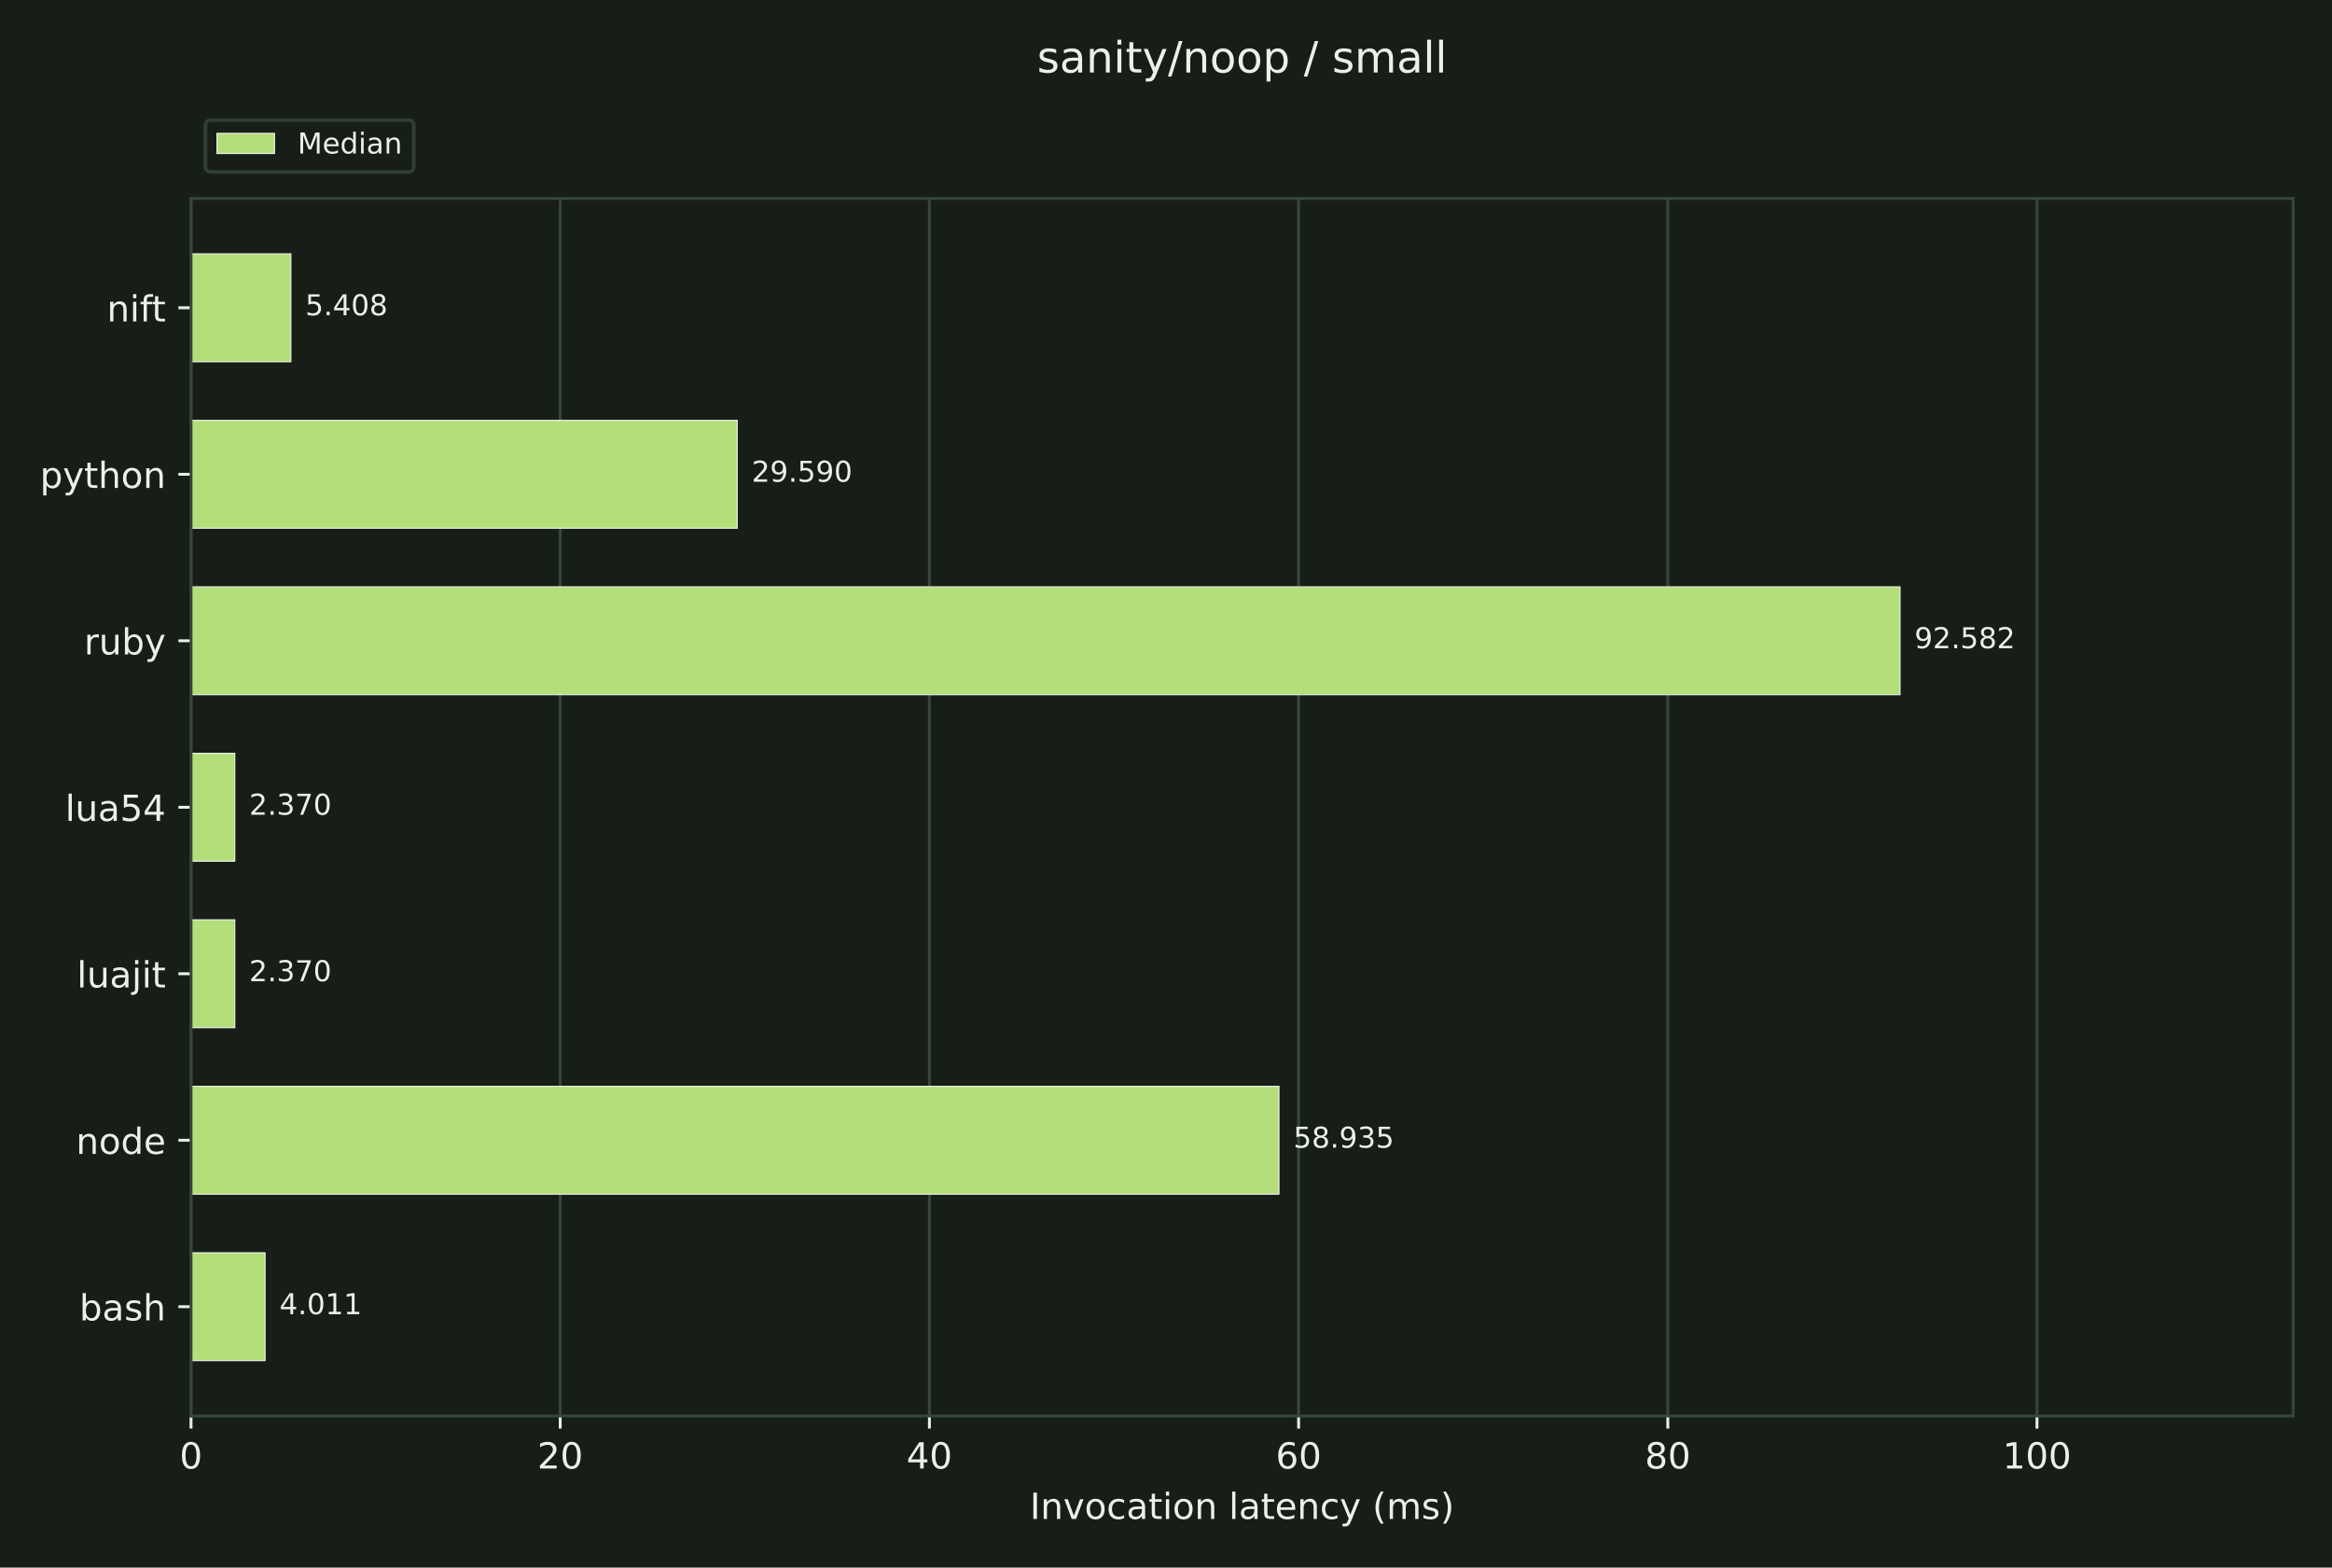
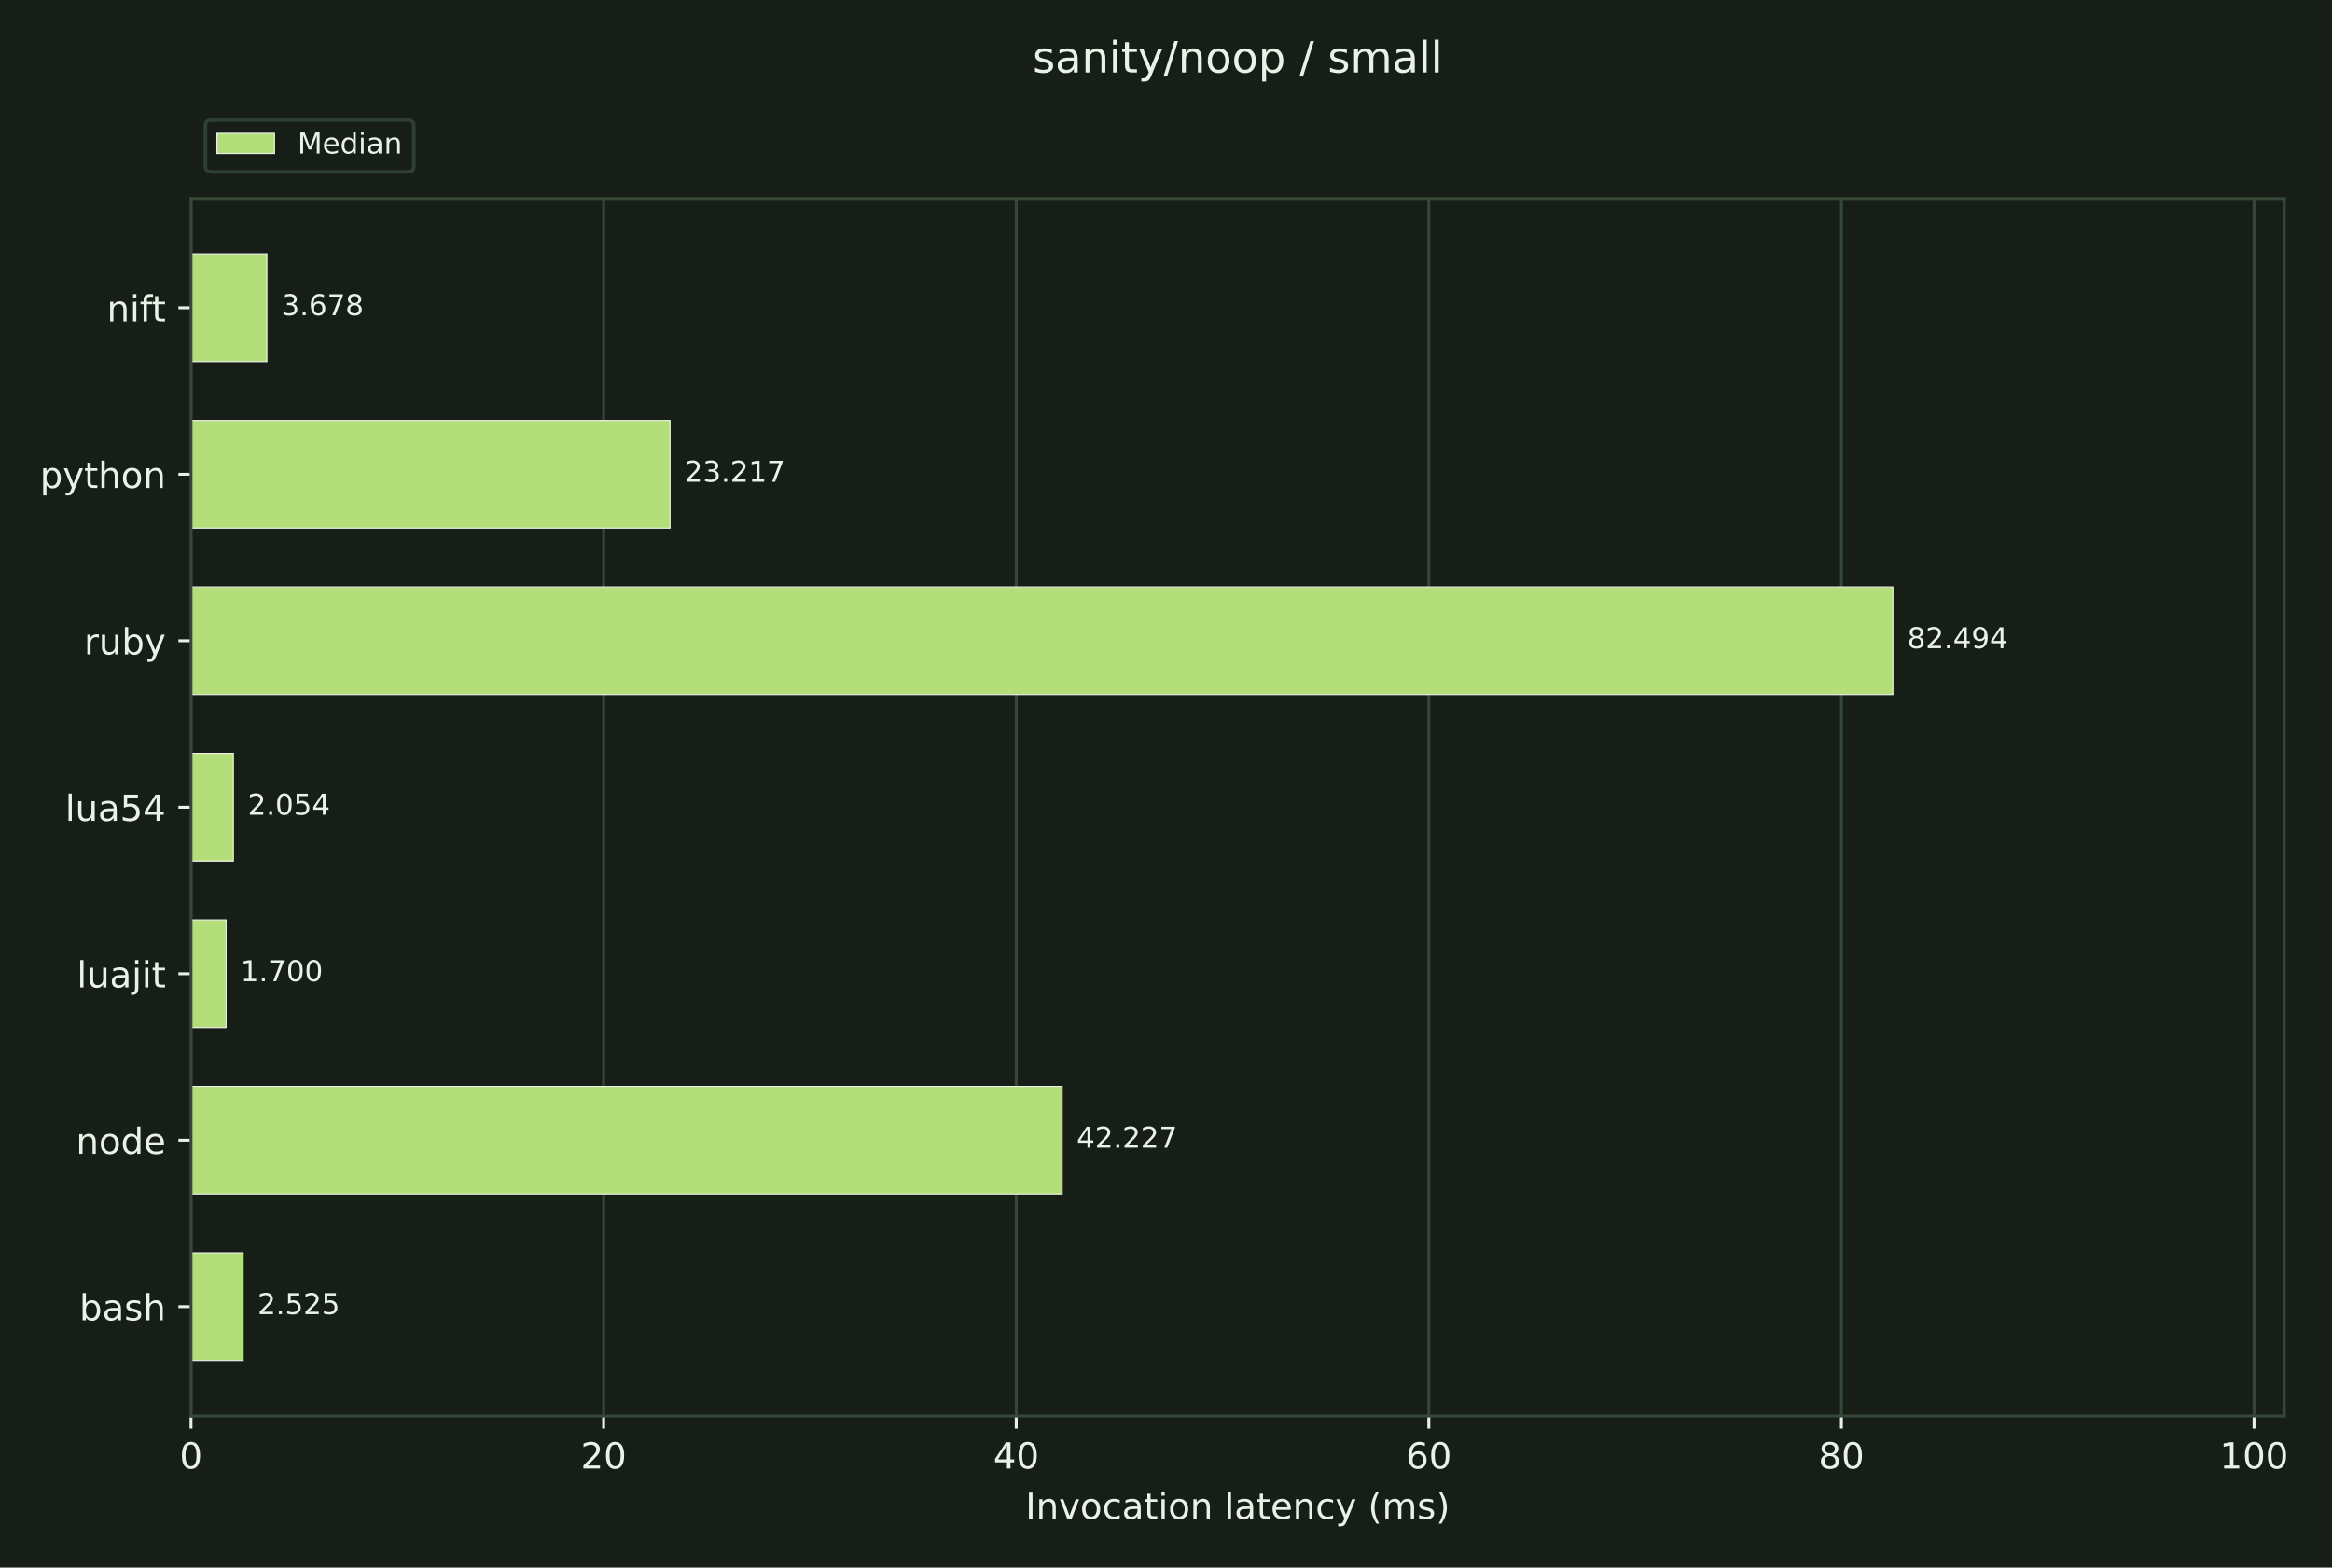
<svg xmlns="http://www.w3.org/2000/svg" xmlns:xlink="http://www.w3.org/1999/xlink" width="648pt" height="435.6pt" viewBox="0 0 648 435.6" version="1.1">
  <defs>
    <style type="text/css">*{stroke-linejoin: round; stroke-linecap: butt}</style>
  </defs>
  <g id="figure_1">
    <g id="patch_1">
      <path d="M 0 435.6  L 648 435.6  L 648 0  L 0 0  z " style="fill: #171e18" />
    </g>
    <g id="axes_1">
      <g id="patch_2">
-         <path d="M 53.08 393.478  L 637.2 393.478  L 637.2 55.16  L 53.08 55.16  z " style="fill: #171e18" />
+         <path d="M 53.08 393.478  L 634.743 393.478  L 634.743 55.16  L 53.08 55.16  z " style="fill: #171e18" />
      </g>
      <g id="matplotlib.axis_1">
        <g id="xtick_1">
          <g id="line2d_1">
-             <path d="M 53.08 393.478  L 53.08 55.16  " clip-path="url(#p9aeb8b6a1a)" style="fill: none; stroke: #354737; stroke-width: 0.8; stroke-linecap: square" />
+             <path d="M 53.08 393.478  L 53.08 55.16  " clip-path="url(#p015a6cfce6)" style="fill: none; stroke: #354737; stroke-width: 0.8; stroke-linecap: square" />
          </g>
          <g id="line2d_2">
            <defs>
              <path id="m59518d439b" d="M 0 0  L 0 3.5  " style="stroke: #eaf2e8; stroke-width: 0.8" />
            </defs>
            <g>
              <use xlink:href="#m59518d439b" x="53.08" y="393.478" style="fill: #eaf2e8; stroke: #eaf2e8; stroke-width: 0.8" />
            </g>
          </g>
          <g id="text_1">
            <text style="font-size: 10px; font-family: 'DejaVu Sans'; text-anchor: middle; fill: #eaf2e8" x="53.08" y="408.075" transform="rotate(-0 53.08 408.0753)">0</text>
          </g>
        </g>
        <g id="xtick_2">
          <g id="line2d_3">
-             <path d="M 155.669 393.478  L 155.669 55.16  " clip-path="url(#p9aeb8b6a1a)" style="fill: none; stroke: #354737; stroke-width: 0.8; stroke-linecap: square" />
+             <path d="M 167.73 393.478  L 167.73 55.16  " clip-path="url(#p015a6cfce6)" style="fill: none; stroke: #354737; stroke-width: 0.8; stroke-linecap: square" />
          </g>
          <g id="line2d_4">
            <g>
-               <use xlink:href="#m59518d439b" x="155.669" y="393.478" style="fill: #eaf2e8; stroke: #eaf2e8; stroke-width: 0.8" />
+               <use xlink:href="#m59518d439b" x="167.73" y="393.478" style="fill: #eaf2e8; stroke: #eaf2e8; stroke-width: 0.8" />
            </g>
          </g>
          <g id="text_2">
-             <text style="font-size: 10px; font-family: 'DejaVu Sans'; text-anchor: middle; fill: #eaf2e8" x="155.669" y="408.075" transform="rotate(-0 155.6688 408.0753)">20</text>
+             <text style="font-size: 10px; font-family: 'DejaVu Sans'; text-anchor: middle; fill: #eaf2e8" x="167.73" y="408.075" transform="rotate(-0 167.7301 408.0753)">20</text>
          </g>
        </g>
        <g id="xtick_3">
          <g id="line2d_5">
-             <path d="M 258.258 393.478  L 258.258 55.16  " clip-path="url(#p9aeb8b6a1a)" style="fill: none; stroke: #354737; stroke-width: 0.8; stroke-linecap: square" />
+             <path d="M 282.38 393.478  L 282.38 55.16  " clip-path="url(#p015a6cfce6)" style="fill: none; stroke: #354737; stroke-width: 0.8; stroke-linecap: square" />
          </g>
          <g id="line2d_6">
            <g>
-               <use xlink:href="#m59518d439b" x="258.258" y="393.478" style="fill: #eaf2e8; stroke: #eaf2e8; stroke-width: 0.8" />
+               <use xlink:href="#m59518d439b" x="282.38" y="393.478" style="fill: #eaf2e8; stroke: #eaf2e8; stroke-width: 0.8" />
            </g>
          </g>
          <g id="text_3">
-             <text style="font-size: 10px; font-family: 'DejaVu Sans'; text-anchor: middle; fill: #eaf2e8" x="258.258" y="408.075" transform="rotate(-0 258.2577 408.0753)">40</text>
+             <text style="font-size: 10px; font-family: 'DejaVu Sans'; text-anchor: middle; fill: #eaf2e8" x="282.38" y="408.075" transform="rotate(-0 282.3803 408.0753)">40</text>
          </g>
        </g>
        <g id="xtick_4">
          <g id="line2d_7">
-             <path d="M 360.847 393.478  L 360.847 55.16  " clip-path="url(#p9aeb8b6a1a)" style="fill: none; stroke: #354737; stroke-width: 0.8; stroke-linecap: square" />
+             <path d="M 397.03 393.478  L 397.03 55.16  " clip-path="url(#p015a6cfce6)" style="fill: none; stroke: #354737; stroke-width: 0.8; stroke-linecap: square" />
          </g>
          <g id="line2d_8">
            <g>
-               <use xlink:href="#m59518d439b" x="360.847" y="393.478" style="fill: #eaf2e8; stroke: #eaf2e8; stroke-width: 0.8" />
+               <use xlink:href="#m59518d439b" x="397.03" y="393.478" style="fill: #eaf2e8; stroke: #eaf2e8; stroke-width: 0.8" />
            </g>
          </g>
          <g id="text_4">
-             <text style="font-size: 10px; font-family: 'DejaVu Sans'; text-anchor: middle; fill: #eaf2e8" x="360.847" y="408.075" transform="rotate(-0 360.8465 408.0753)">60</text>
+             <text style="font-size: 10px; font-family: 'DejaVu Sans'; text-anchor: middle; fill: #eaf2e8" x="397.03" y="408.075" transform="rotate(-0 397.0304 408.0753)">60</text>
          </g>
        </g>
        <g id="xtick_5">
          <g id="line2d_9">
-             <path d="M 463.435 393.478  L 463.435 55.16  " clip-path="url(#p9aeb8b6a1a)" style="fill: none; stroke: #354737; stroke-width: 0.8; stroke-linecap: square" />
+             <path d="M 511.681 393.478  L 511.681 55.16  " clip-path="url(#p015a6cfce6)" style="fill: none; stroke: #354737; stroke-width: 0.8; stroke-linecap: square" />
          </g>
          <g id="line2d_10">
            <g>
-               <use xlink:href="#m59518d439b" x="463.435" y="393.478" style="fill: #eaf2e8; stroke: #eaf2e8; stroke-width: 0.8" />
+               <use xlink:href="#m59518d439b" x="511.681" y="393.478" style="fill: #eaf2e8; stroke: #eaf2e8; stroke-width: 0.8" />
            </g>
          </g>
          <g id="text_5">
-             <text style="font-size: 10px; font-family: 'DejaVu Sans'; text-anchor: middle; fill: #eaf2e8" x="463.435" y="408.075" transform="rotate(-0 463.4354 408.0753)">80</text>
+             <text style="font-size: 10px; font-family: 'DejaVu Sans'; text-anchor: middle; fill: #eaf2e8" x="511.681" y="408.075" transform="rotate(-0 511.6806 408.0753)">80</text>
          </g>
        </g>
        <g id="xtick_6">
          <g id="line2d_11">
-             <path d="M 566.024 393.478  L 566.024 55.16  " clip-path="url(#p9aeb8b6a1a)" style="fill: none; stroke: #354737; stroke-width: 0.8; stroke-linecap: square" />
+             <path d="M 626.331 393.478  L 626.331 55.16  " clip-path="url(#p015a6cfce6)" style="fill: none; stroke: #354737; stroke-width: 0.8; stroke-linecap: square" />
          </g>
          <g id="line2d_12">
            <g>
-               <use xlink:href="#m59518d439b" x="566.024" y="393.478" style="fill: #eaf2e8; stroke: #eaf2e8; stroke-width: 0.8" />
+               <use xlink:href="#m59518d439b" x="626.331" y="393.478" style="fill: #eaf2e8; stroke: #eaf2e8; stroke-width: 0.8" />
            </g>
          </g>
          <g id="text_6">
-             <text style="font-size: 10px; font-family: 'DejaVu Sans'; text-anchor: middle; fill: #eaf2e8" x="566.024" y="408.075" transform="rotate(-0 566.0242 408.0753)">100</text>
+             <text style="font-size: 10px; font-family: 'DejaVu Sans'; text-anchor: middle; fill: #eaf2e8" x="626.331" y="408.075" transform="rotate(-0 626.3307 408.0753)">100</text>
          </g>
        </g>
        <g id="text_7">
-           <text style="font-size: 10px; font-family: 'DejaVu Sans'; text-anchor: middle; fill: #eaf2e8" x="345.14" y="422.076" transform="rotate(-0 345.14 422.0761)">Invocation latency (ms)</text>
+           <text style="font-size: 10px; font-family: 'DejaVu Sans'; text-anchor: middle; fill: #eaf2e8" x="343.912" y="422.076" transform="rotate(-0 343.9116 422.0761)">Invocation latency (ms)</text>
        </g>
      </g>
      <g id="matplotlib.axis_2">
        <g id="ytick_1">
          <g id="line2d_13">
            <defs>
              <path id="mf8918c31de" d="M 0 0  L -3.5 0  " style="stroke: #eaf2e8; stroke-width: 0.8" />
            </defs>
            <g>
              <use xlink:href="#mf8918c31de" x="53.08" y="85.528" style="fill: #eaf2e8; stroke: #eaf2e8; stroke-width: 0.8" />
            </g>
          </g>
          <g id="text_8">
            <text style="font-size: 10px; font-family: 'DejaVu Sans'; text-anchor: end; fill: #eaf2e8" x="46.08" y="89.327" transform="rotate(-0 46.08 89.32675)">nift</text>
          </g>
        </g>
        <g id="ytick_2">
          <g id="line2d_14">
            <g>
              <use xlink:href="#mf8918c31de" x="53.08" y="131.791" style="fill: #eaf2e8; stroke: #eaf2e8; stroke-width: 0.8" />
            </g>
          </g>
          <g id="text_9">
            <text style="font-size: 10px; font-family: 'DejaVu Sans'; text-anchor: end; fill: #eaf2e8" x="46.08" y="135.591" transform="rotate(-0 46.08 135.5905)">python</text>
          </g>
        </g>
        <g id="ytick_3">
          <g id="line2d_15">
            <g>
              <use xlink:href="#mf8918c31de" x="53.08" y="178.055" style="fill: #eaf2e8; stroke: #eaf2e8; stroke-width: 0.8" />
            </g>
          </g>
          <g id="text_10">
            <text style="font-size: 10px; font-family: 'DejaVu Sans'; text-anchor: end; fill: #eaf2e8" x="46.08" y="181.854" transform="rotate(-0 46.08 181.8543)">ruby</text>
          </g>
        </g>
        <g id="ytick_4">
          <g id="line2d_16">
            <g>
              <use xlink:href="#mf8918c31de" x="53.08" y="224.319" style="fill: #eaf2e8; stroke: #eaf2e8; stroke-width: 0.8" />
            </g>
          </g>
          <g id="text_11">
            <text style="font-size: 10px; font-family: 'DejaVu Sans'; text-anchor: end; fill: #eaf2e8" x="46.08" y="228.118" transform="rotate(-0 46.08 228.118)">lua54</text>
          </g>
        </g>
        <g id="ytick_5">
          <g id="line2d_17">
            <g>
              <use xlink:href="#mf8918c31de" x="53.08" y="270.583" style="fill: #eaf2e8; stroke: #eaf2e8; stroke-width: 0.8" />
            </g>
          </g>
          <g id="text_12">
            <text style="font-size: 10px; font-family: 'DejaVu Sans'; text-anchor: end; fill: #eaf2e8" x="46.08" y="274.382" transform="rotate(-0 46.08 274.3818)">luajit</text>
          </g>
        </g>
        <g id="ytick_6">
          <g id="line2d_18">
            <g>
              <use xlink:href="#mf8918c31de" x="53.08" y="316.846" style="fill: #eaf2e8; stroke: #eaf2e8; stroke-width: 0.8" />
            </g>
          </g>
          <g id="text_13">
            <text style="font-size: 10px; font-family: 'DejaVu Sans'; text-anchor: end; fill: #eaf2e8" x="46.08" y="320.646" transform="rotate(-0 46.08 320.6456)">node</text>
          </g>
        </g>
        <g id="ytick_7">
          <g id="line2d_19">
            <g>
              <use xlink:href="#mf8918c31de" x="53.08" y="363.11" style="fill: #eaf2e8; stroke: #eaf2e8; stroke-width: 0.8" />
            </g>
          </g>
          <g id="text_14">
            <text style="font-size: 10px; font-family: 'DejaVu Sans'; text-anchor: end; fill: #eaf2e8" x="46.08" y="366.909" transform="rotate(-0 46.08 366.9093)">bash</text>
          </g>
        </g>
      </g>
      <g id="patch_3">
-         <path d="M 53.08 70.538  L 80.819 70.538  L 80.819 100.517  L 53.08 100.517  z " clip-path="url(#p9aeb8b6a1a)" style="fill: #b4de79; stroke: #eaf2e8; stroke-width: 0.3; stroke-linejoin: miter" />
+         <path d="M 53.08 70.538  L 74.163 70.538  L 74.163 100.517  L 53.08 100.517  z " clip-path="url(#p015a6cfce6)" style="fill: #b4de79; stroke: #eaf2e8; stroke-width: 0.3; stroke-linejoin: miter" />
      </g>
      <g id="patch_4">
-         <path d="M 53.08 116.802  L 204.858 116.802  L 204.858 146.781  L 53.08 146.781  z " clip-path="url(#p9aeb8b6a1a)" style="fill: #b4de79; stroke: #eaf2e8; stroke-width: 0.3; stroke-linejoin: miter" />
+         <path d="M 53.08 116.802  L 186.174 116.802  L 186.174 146.781  L 53.08 146.781  z " clip-path="url(#p015a6cfce6)" style="fill: #b4de79; stroke: #eaf2e8; stroke-width: 0.3; stroke-linejoin: miter" />
      </g>
      <g id="patch_5">
-         <path d="M 53.08 163.066  L 527.974 163.066  L 527.974 193.045  L 53.08 193.045  z " clip-path="url(#p9aeb8b6a1a)" style="fill: #b4de79; stroke: #eaf2e8; stroke-width: 0.3; stroke-linejoin: miter" />
+         <path d="M 53.08 163.066  L 525.977 163.066  L 525.977 193.045  L 53.08 193.045  z " clip-path="url(#p015a6cfce6)" style="fill: #b4de79; stroke: #eaf2e8; stroke-width: 0.3; stroke-linejoin: miter" />
      </g>
      <g id="patch_6">
-         <path d="M 53.08 209.329  L 65.238 209.329  L 65.238 239.308  L 53.08 239.308  z " clip-path="url(#p9aeb8b6a1a)" style="fill: #b4de79; stroke: #eaf2e8; stroke-width: 0.3; stroke-linejoin: miter" />
+         <path d="M 53.08 209.329  L 64.853 209.329  L 64.853 239.308  L 53.08 239.308  z " clip-path="url(#p015a6cfce6)" style="fill: #b4de79; stroke: #eaf2e8; stroke-width: 0.3; stroke-linejoin: miter" />
      </g>
      <g id="patch_7">
-         <path d="M 53.08 255.593  L 65.237 255.593  L 65.237 285.572  L 53.08 285.572  z " clip-path="url(#p9aeb8b6a1a)" style="fill: #b4de79; stroke: #eaf2e8; stroke-width: 0.3; stroke-linejoin: miter" />
+         <path d="M 53.08 255.593  L 62.826 255.593  L 62.826 285.572  L 53.08 285.572  z " clip-path="url(#p015a6cfce6)" style="fill: #b4de79; stroke: #eaf2e8; stroke-width: 0.3; stroke-linejoin: miter" />
      </g>
      <g id="patch_8">
-         <path d="M 53.08 301.857  L 355.385 301.857  L 355.385 331.836  L 53.08 331.836  z " clip-path="url(#p9aeb8b6a1a)" style="fill: #b4de79; stroke: #eaf2e8; stroke-width: 0.3; stroke-linejoin: miter" />
+         <path d="M 53.08 301.857  L 295.148 301.857  L 295.148 331.836  L 53.08 331.836  z " clip-path="url(#p015a6cfce6)" style="fill: #b4de79; stroke: #eaf2e8; stroke-width: 0.3; stroke-linejoin: miter" />
      </g>
      <g id="patch_9">
-         <path d="M 53.08 348.121  L 73.653 348.121  L 73.653 378.1  L 53.08 378.1  z " clip-path="url(#p9aeb8b6a1a)" style="fill: #b4de79; stroke: #eaf2e8; stroke-width: 0.3; stroke-linejoin: miter" />
+         <path d="M 53.08 348.121  L 67.555 348.121  L 67.555 378.1  L 53.08 378.1  z " clip-path="url(#p015a6cfce6)" style="fill: #b4de79; stroke: #eaf2e8; stroke-width: 0.3; stroke-linejoin: miter" />
      </g>
      <g id="patch_10">
        <path d="M 53.08 393.478  L 53.08 55.16  " style="fill: none; stroke: #354737; stroke-width: 0.8; stroke-linejoin: miter; stroke-linecap: square" />
      </g>
      <g id="patch_11">
-         <path d="M 637.2 393.478  L 637.2 55.16  " style="fill: none; stroke: #354737; stroke-width: 0.8; stroke-linejoin: miter; stroke-linecap: square" />
+         <path d="M 634.743 393.478  L 634.743 55.16  " style="fill: none; stroke: #354737; stroke-width: 0.8; stroke-linejoin: miter; stroke-linecap: square" />
      </g>
      <g id="patch_12">
-         <path d="M 53.08 393.478  L 637.2 393.478  " style="fill: none; stroke: #354737; stroke-width: 0.8; stroke-linejoin: miter; stroke-linecap: square" />
+         <path d="M 53.08 393.478  L 634.743 393.478  " style="fill: none; stroke: #354737; stroke-width: 0.8; stroke-linejoin: miter; stroke-linecap: square" />
      </g>
      <g id="patch_13">
-         <path d="M 53.08 55.16  L 637.2 55.16  " style="fill: none; stroke: #354737; stroke-width: 0.8; stroke-linejoin: miter; stroke-linecap: square" />
+         <path d="M 53.08 55.16  L 634.743 55.16  " style="fill: none; stroke: #354737; stroke-width: 0.8; stroke-linejoin: miter; stroke-linecap: square" />
      </g>
      <g id="text_15">
-         <text style="font-size: 8px; font-family: 'DejaVu Sans'; text-anchor: start; fill: #eaf2e8" x="84.819" y="87.606" transform="rotate(-0 84.81929 87.60566)">5.408</text>
+         <text style="font-size: 8px; font-family: 'DejaVu Sans'; text-anchor: start; fill: #eaf2e8" x="78.163" y="87.606" transform="rotate(-0 78.16279 87.60566)">3.678</text>
      </g>
      <g id="text_16">
-         <text style="font-size: 8px; font-family: 'DejaVu Sans'; text-anchor: start; fill: #eaf2e8" x="208.858" y="133.869" transform="rotate(-0 208.8582 133.8694)">29.590</text>
+         <text style="font-size: 8px; font-family: 'DejaVu Sans'; text-anchor: start; fill: #eaf2e8" x="190.174" y="133.869" transform="rotate(-0 190.1737 133.8694)">23.217</text>
      </g>
      <g id="text_17">
-         <text style="font-size: 8px; font-family: 'DejaVu Sans'; text-anchor: start; fill: #eaf2e8" x="531.974" y="180.133" transform="rotate(-0 531.9743 180.1332)">92.582</text>
+         <text style="font-size: 8px; font-family: 'DejaVu Sans'; text-anchor: start; fill: #eaf2e8" x="529.977" y="180.133" transform="rotate(-0 529.9769 180.1332)">82.494</text>
      </g>
      <g id="text_18">
-         <text style="font-size: 8px; font-family: 'DejaVu Sans'; text-anchor: start; fill: #eaf2e8" x="69.238" y="226.397" transform="rotate(-0 69.23768 226.397)">2.370</text>
+         <text style="font-size: 8px; font-family: 'DejaVu Sans'; text-anchor: start; fill: #eaf2e8" x="68.853" y="226.397" transform="rotate(-0 68.85295 226.397)">2.054</text>
      </g>
      <g id="text_19">
-         <text style="font-size: 8px; font-family: 'DejaVu Sans'; text-anchor: start; fill: #eaf2e8" x="69.237" y="272.661" transform="rotate(-0 69.23736 272.6607)">2.370</text>
+         <text style="font-size: 8px; font-family: 'DejaVu Sans'; text-anchor: start; fill: #eaf2e8" x="66.826" y="272.661" transform="rotate(-0 66.82635 272.6607)">1.700</text>
      </g>
      <g id="text_20">
-         <text style="font-size: 8px; font-family: 'DejaVu Sans'; text-anchor: start; fill: #eaf2e8" x="359.385" y="318.924" transform="rotate(-0 359.385 318.9245)">58.935</text>
+         <text style="font-size: 8px; font-family: 'DejaVu Sans'; text-anchor: start; fill: #eaf2e8" x="299.148" y="318.924" transform="rotate(-0 299.1484 318.9245)">42.227</text>
      </g>
      <g id="text_21">
-         <text style="font-size: 8px; font-family: 'DejaVu Sans'; text-anchor: start; fill: #eaf2e8" x="77.653" y="365.188" transform="rotate(-0 77.65264 365.1882)">4.011</text>
+         <text style="font-size: 8px; font-family: 'DejaVu Sans'; text-anchor: start; fill: #eaf2e8" x="71.555" y="365.188" transform="rotate(-0 71.55529 365.1882)">2.525</text>
      </g>
      <g id="text_22">
-         <text style="font-size: 12px; font-family: 'DejaVu Sans'; text-anchor: middle; fill: #eaf2e8" x="345.14" y="20.16" transform="rotate(-0 345.14 20.16)">sanity/noop / small</text>
+         <text style="font-size: 12px; font-family: 'DejaVu Sans'; text-anchor: middle; fill: #eaf2e8" x="343.912" y="20.16" transform="rotate(-0 343.9116 20.16)">sanity/noop / small</text>
      </g>
      <g id="legend_1">
        <g id="patch_14">
          <path d="M 58.68 47.777  L 113.379 47.777  Q 114.979 47.777 114.979 46.177  L 114.979 34.976  Q 114.979 33.376 113.379 33.376  L 58.68 33.376  Q 57.08 33.376 57.08 34.976  L 57.08 46.177  Q 57.08 47.777 58.68 47.777  z " style="fill: #171e18; opacity: 0.8; stroke: #354737; stroke-linejoin: miter" />
        </g>
        <g id="patch_15">
          <path d="M 60.28 42.655  L 76.28 42.655  L 76.28 37.055  L 60.28 37.055  z " style="fill: #b4de79; stroke: #eaf2e8; stroke-width: 0.3; stroke-linejoin: miter" />
        </g>
        <g id="text_23">
          <text style="font-size: 8px; font-family: 'DejaVu Sans'; text-anchor: start; fill: #eaf2e8" x="82.68" y="42.655" transform="rotate(-0 82.68 42.65495)">Median</text>
        </g>
      </g>
    </g>
  </g>
  <defs>
-     <clipPath id="p9aeb8b6a1a">
-       <rect x="53.08" y="55.16" width="584.12" height="338.318" />
+     <clipPath id="p015a6cfce6">
+       <rect x="53.08" y="55.16" width="581.663" height="338.318" />
    </clipPath>
  </defs>
</svg>
